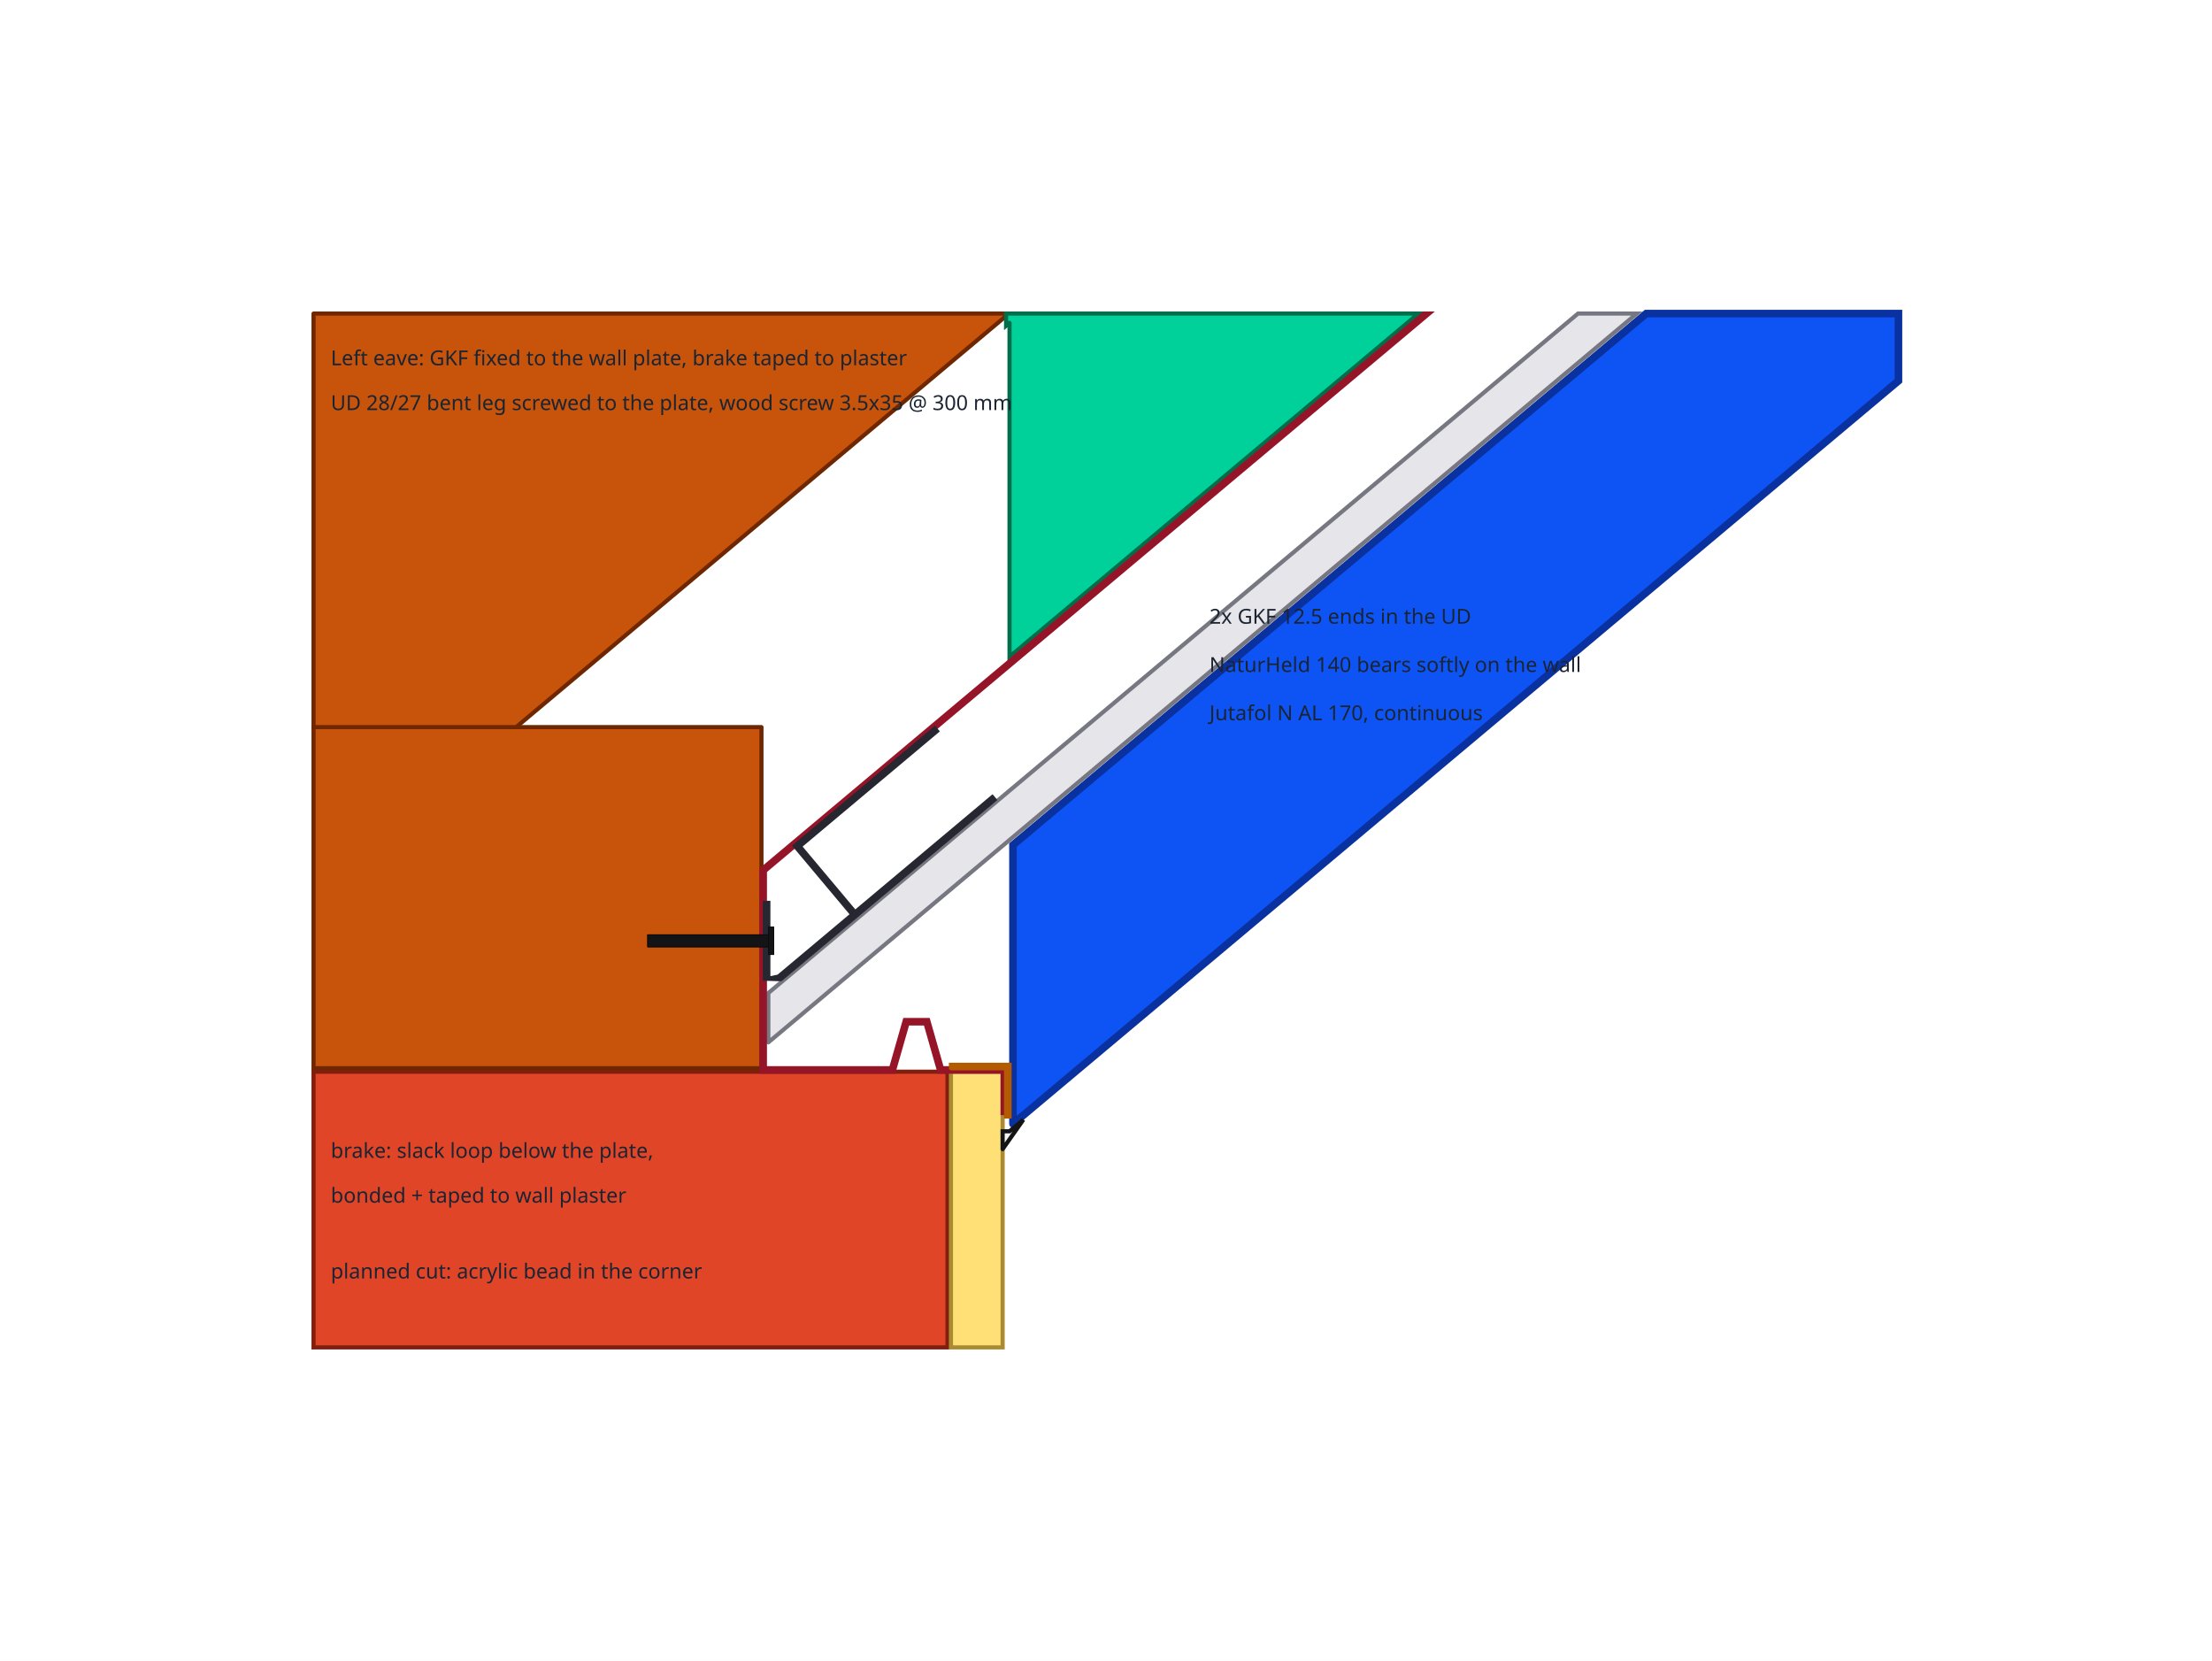
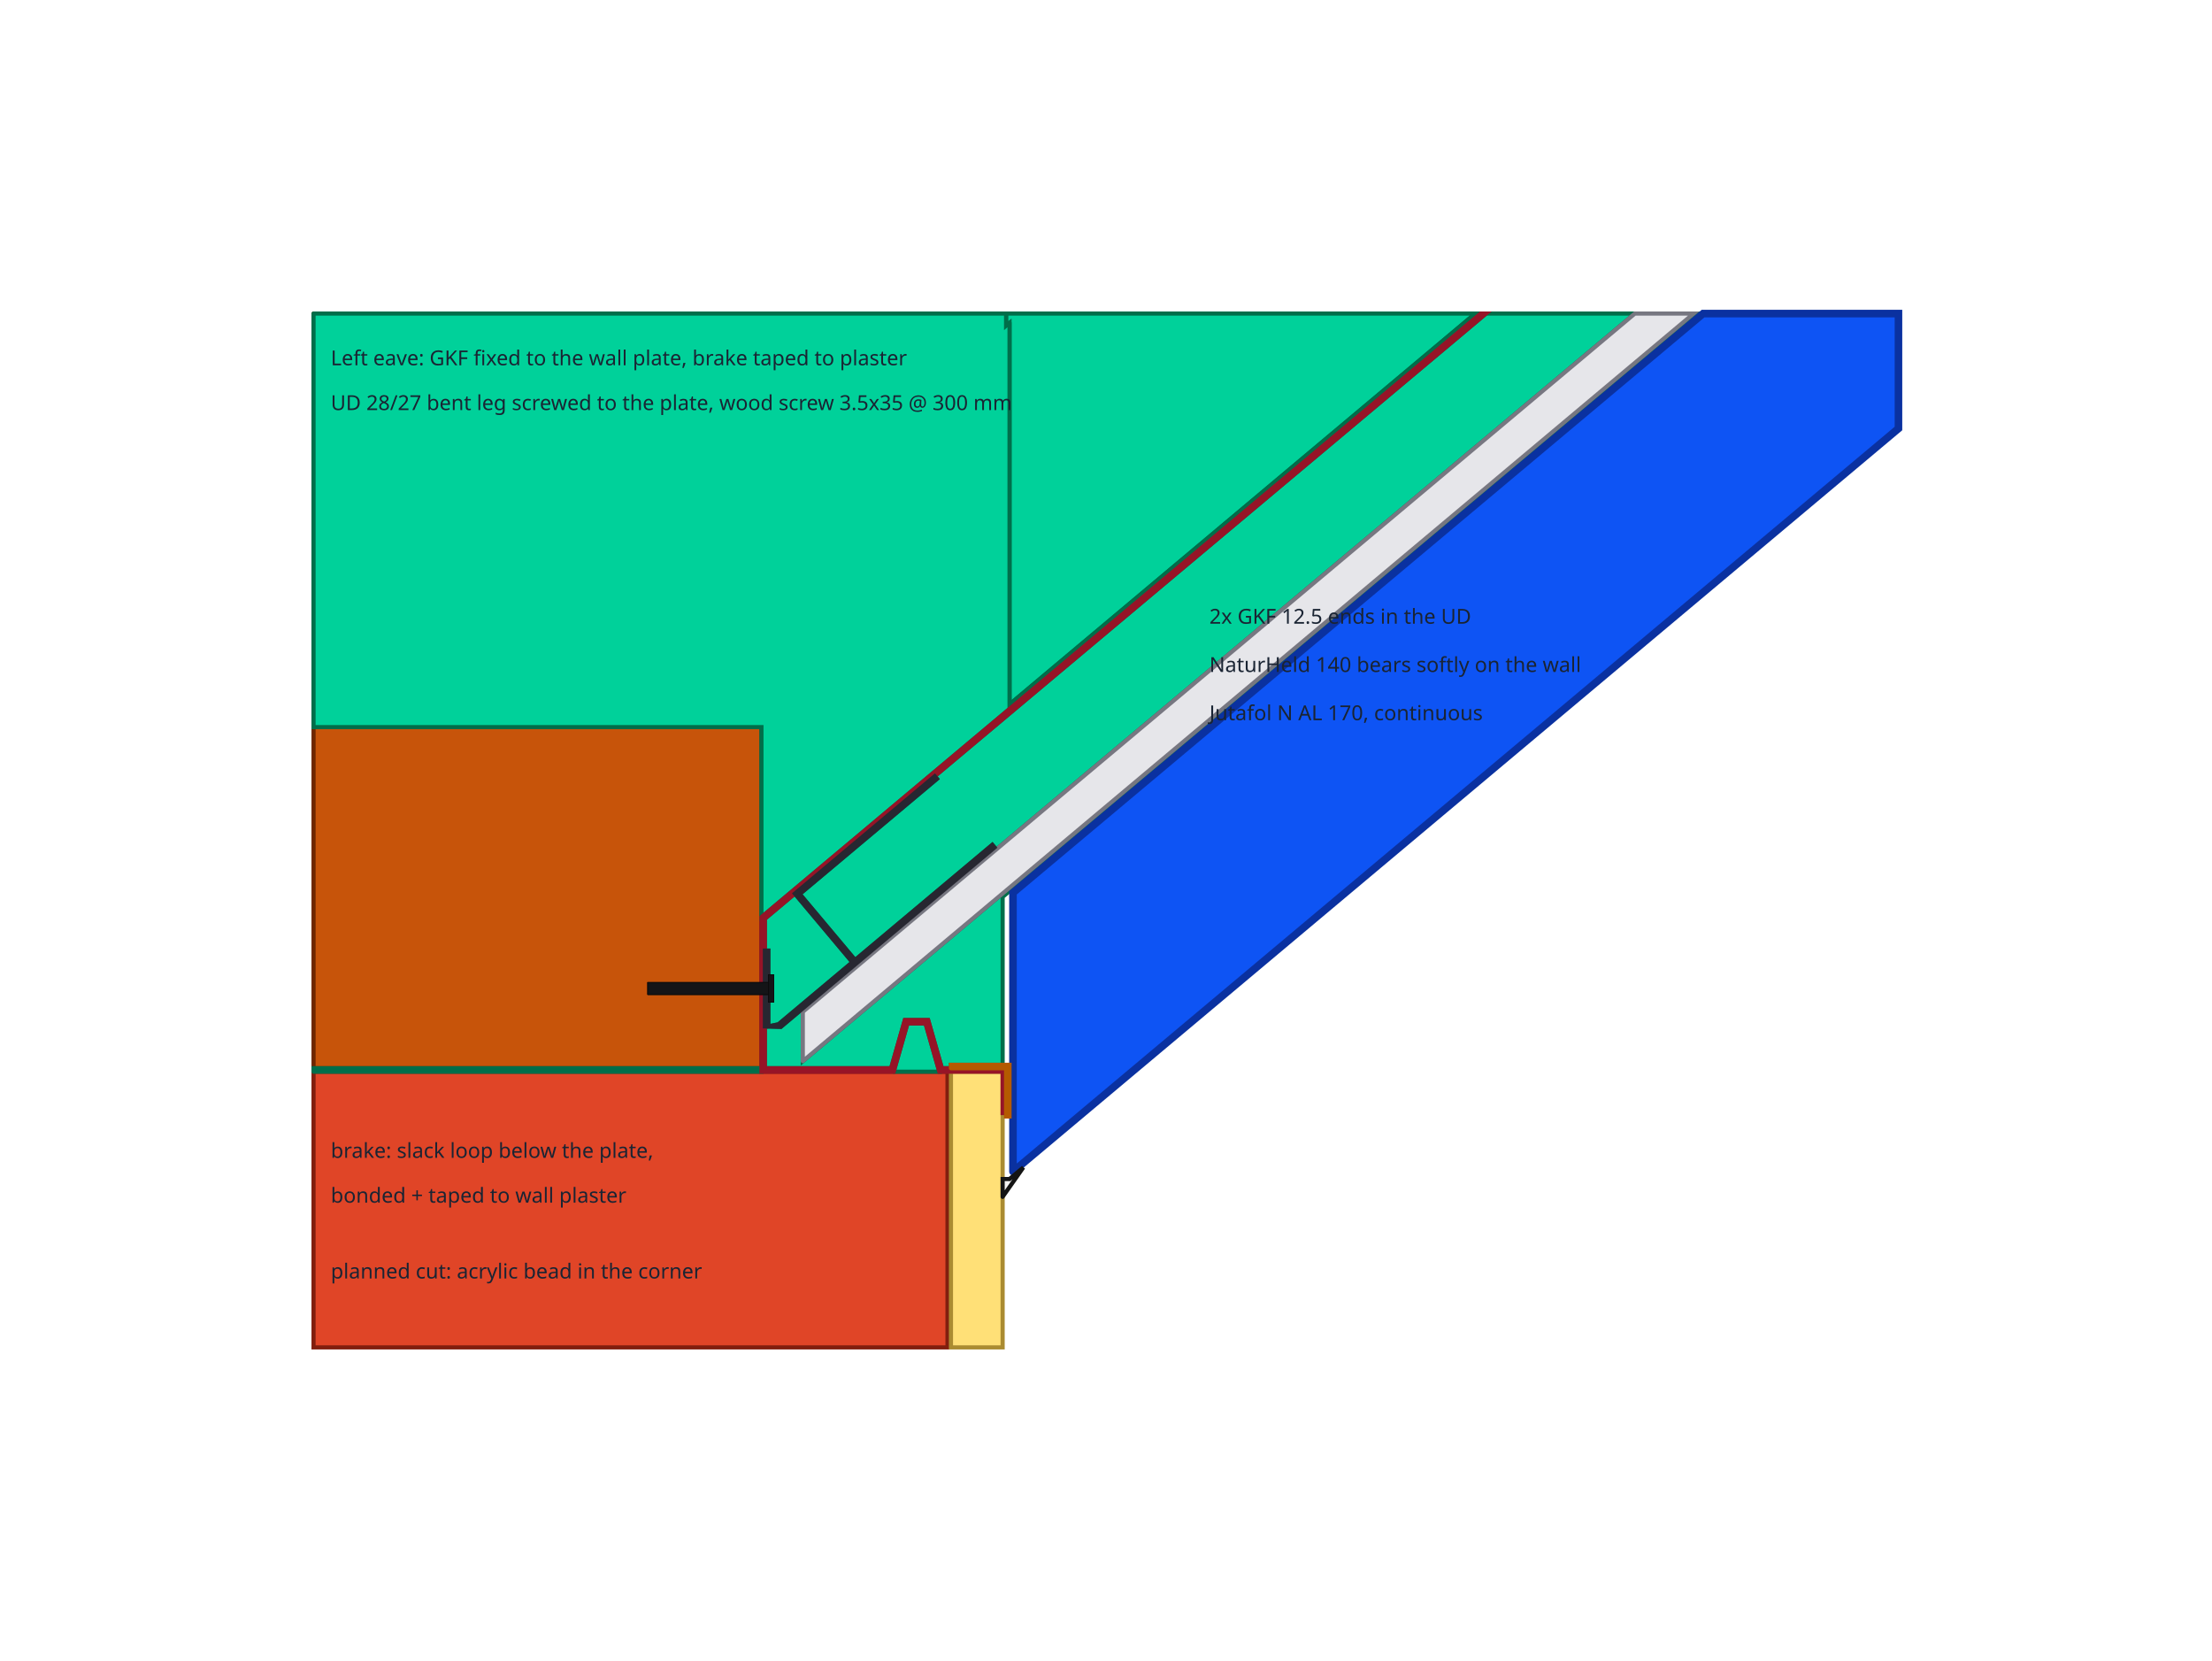
<svg xmlns="http://www.w3.org/2000/svg" width="642.0mm" height="482.0mm" viewBox="-291.0 -3511.0 642.0 482.0" version="1.1">
  <rect x="-291.0" y="-3511.0" width="642.0" height="482.0" fill="#ffffff" />
  <g transform="scale(1,-1)" stroke-linecap="round">
    <g fill="rgb(224,69,39)" stroke="rgb(129,30,14)" stroke-width="1.200" id="masonry">
      <path d="M -16.0,3200.0 L -200.0,3200.0 L -200.0,3120.0 L -16.0,3120.0 L -16.0,3200.0" />
    </g>
    <g fill="rgb(255,224,119)" stroke="rgb(170,139,49)" stroke-width="1.200" id="plaster">
      <path d="M 0.0,3200.0 L -15.0,3200.0 L -15.0,3120.0 L 0.0,3120.0 L 0.0,3200.0" />
    </g>
    <g fill="rgb(199,84,10)" stroke="rgb(110,39,0)" stroke-width="1.200" id="wall_plate">
      <path d="M -70.0,3300.0 L -200.0,3300.0 L -200.0,3201.0 L -70.0,3201.0 L -70.0,3300.0" />
    </g>
    <g fill="rgb(199,84,10)" stroke="rgb(110,39,0)" stroke-width="1.200" id="rafters">
      <path d="M -200.0,3420.0 L -200.0,3300.0 L -141.187,3300.0 L 1.823,3420.0 L -200.0,3420.0" />
    </g>
    <g fill="rgb(0,209,154)" stroke="rgb(0,110,74)" stroke-width="1.200" id="plenum_wool">
-       <path d="M 2.0,3417.309 L 2.0,3320.422 L 120.673,3420.0 L 1.0,3420.0 L 1.0,3416.47 L 2.0,3417.309" />
+       <path d="M 2.0,3417.309 L 2.0,3306.576 L 137.173,3420.0 L 1.0,3420.0 L 1.0,3416.47 L 2.0,3417.309" />
+       <path d="M -200.0,3200.0 L -70.0,3200.0 L -70.0,3201.0 L -200.0,3201.0 L -200.0,3200.0" />
+       <path d="M -200.0,3420.0 L -200.0,3300.0 L -70.0,3300.0 L -70.0,3244.856 L 138.729,3420.0 L 137.173,3420.0 L 2.0,3306.576 L 2.0,3417.309 L 1.0,3416.47 L 1.0,3420.0 L -200.0,3420.0" />
+       <path d="M -31.623,3200.0 L -18.377,3200.0 L -22.377,3214.0 L -27.623,3214.0 L -31.623,3200.0" />
+       <path d="M 0.0,3250.724 L 201.736,3420.0 L 200.544,3420.0 L -58.0,3203.056 L -58.0,3217.374 L 183.481,3420.0 L 140.284,3420.0 L -19.709,3285.749 L -19.067,3284.983 L -58.901,3251.558 L -42.831,3232.407 L -2.997,3265.832 L -2.354,3265.066 L -64.404,3213 L -69.0,3213.143 L -69.0,3201.0 L -32.377,3201.0 L -28.377,3215.0 L -21.623,3215.0 L -17.623,3201.0 L -15.0,3201.0 L -15.0,3202.0 L 0.0,3202.0 L 0.0,3250.724" />
+       <path d="M -69.0,3244.389 L -69.0,3235.143 L -68.0,3235.143 L -68.0,3213.143 L -65.047,3213.766 L -43.597,3231.764 L -60.31,3251.681 L -69.0,3244.389" />
    </g>
    <g fill="rgb(14,84,244)" stroke="rgb(10,49,160)" stroke-width="2.200" id="slope_naturheld_140">
-       <path d="M 3.0,3184.846 L 260.0,3400.494 L 260.0,3420.0 L 186.791,3420.0 L 3.0,3265.781 L 3.0,3184.846" />
+       <path d="M 3.0,3171 L 260.0,3386.649 L 260.0,3420.0 L 203.291,3420.0 L 3.0,3251.936 L 3.0,3171" />
    </g>
    <g fill="rgb(230,230,234)" stroke="rgb(119,119,129)" stroke-width="1.200" id="slope_gkf">
-       <path d="M -68.0,3208.51 L 184.044,3420.0 L 166.981,3420.0 L -68.0,3222.828 L -68.0,3208.51" />
+       <path d="M -58.0,3203.056 L 200.544,3420.0 L 183.481,3420.0 L -58.0,3217.374 L -58.0,3203.056" />
    </g>
    <g fill="rgb(224,34,59)" stroke="rgb(150,20,39)" stroke-width="1.200" id="slope_foil">
-       <path d="M -22.377,3214.0 L -18.377,3200.0 L 0.0,3200.0 L 0.0,3188.0 L 1.0,3188.0 L 1.0,3201.0 L -17.623,3201.0 L -21.623,3215.0 L -28.377,3215.0 L -32.377,3201.0 L -69.0,3201.0 L -69.0,3258.235 L 123.784,3420.0 L 122.229,3420.0 L -70.0,3258.701 L -70.0,3200.0 L -31.623,3200.0 L -27.623,3214.0 L -22.377,3214.0" />
+       <path d="M -22.377,3214.0 L -18.377,3200.0 L 0.0,3200.0 L 0.0,3188.0 L 1.0,3188.0 L 1.0,3201.0 L -17.623,3201.0 L -21.623,3215.0 L -28.377,3215.0 L -32.377,3201.0 L -69.0,3201.0 L -69.0,3244.389 L 140.284,3420.0 L 138.729,3420.0 L -70.0,3244.856 L -70.0,3200.0 L -31.623,3200.0 L -27.623,3214.0 L -22.377,3214.0" />
    </g>
    <g fill="rgb(255,139,0)" stroke="rgb(180,90,0)" stroke-width="1.200" id="vapour_brake_tape">
      <path d="M -15.0,3201.0 L 1.0,3201.0 L 1.0,3187.0 L 2.0,3187.0 L 2.0,3202.0 L -15.0,3202.0 L -15.0,3201.0" />
    </g>
    <g fill="rgb(119,119,129)" stroke="rgb(39,39,49)" stroke-width="1.200" id="eave_ud">
-       <path d="M -68.0,3226.989 L -68.0,3248.989 L -69.0,3248.989 L -69.0,3226.989 L -64.404,3226.845 L -2.354,3278.911 L -2.997,3279.677 L -42.831,3246.252 L -58.901,3265.403 L -19.067,3298.828 L -19.709,3299.594 L -60.31,3265.527 L -43.597,3245.609 L -65.047,3227.611 L -68.0,3226.989" />
+       <path d="M -68.0,3213.143 L -68.0,3235.143 L -69.0,3235.143 L -69.0,3213.143 L -64.404,3213 L -2.354,3265.066 L -2.997,3265.832 L -42.831,3232.407 L -58.901,3251.558 L -19.067,3284.983 L -19.709,3285.749 L -60.31,3251.681 L -43.597,3231.764 L -65.047,3213.766 L -68.0,3213.143" />
    </g>
    <g fill="rgb(244,244,244)" stroke="rgb(20,20,20)" stroke-width="1.200" id="eave_acrylic">
-       <path d="M 0.0,3177.523 L 6.0,3186.057 L 2.0,3182.701 L 0.0,3182.701 L 0.0,3177.523" />
+       <path d="M 0.0,3163.678 L 6.0,3172.212 L 2.0,3168.856 L 0.0,3168.856 L 0.0,3163.678" />
    </g>
    <g fill="rgb(20,20,23)" stroke="rgb(10,10,11)" stroke-width="0.200" id="joint_screw">
-       <path d="M -68.0,3233.989 L -66.4,3233.989 L -66.4,3241.989 L -68.0,3241.989 L -68.0,3233.989" />
-       <path d="M -103.0,3236.239 L -68.0,3236.239 L -68.0,3239.739 L -103.0,3239.739 L -103.0,3236.239" />
-       <path d="M -68.0,3233.989 L -66.4,3233.989 L -66.4,3241.989 L -68.0,3241.989 L -68.0,3233.989" />
-       <path d="M -103.0,3236.239 L -68.0,3236.239 L -68.0,3239.739 L -103.0,3239.739 L -103.0,3236.239" />
-       <path d="M -103.0,3236.239 L -68.0,3236.239 L -68.0,3239.739 L -103.0,3239.739 L -103.0,3236.239" />
+       <path d="M -68.0,3220.143 L -66.4,3220.143 L -66.4,3228.143 L -68.0,3228.143 L -68.0,3220.143" />
+       <path d="M -103.0,3222.393 L -68.0,3222.393 L -68.0,3225.893 L -103.0,3225.893 L -103.0,3222.393" />
+       <path d="M -68.0,3220.143 L -66.4,3220.143 L -66.4,3228.143 L -68.0,3228.143 L -68.0,3220.143" />
+       <path d="M -103.0,3222.393 L -68.0,3222.393 L -68.0,3225.893 L -103.0,3225.893 L -103.0,3222.393" />
+       <path d="M -103.0,3222.393 L -68.0,3222.393 L -68.0,3225.893 L -103.0,3225.893 L -103.0,3222.393" />
    </g>
  </g>
  <g font-family="sans-serif" font-size="6.0" fill="#1a2433">
    <text x="-195.0" y="-3405.0">Left eave: GKF fixed to the wall plate, brake taped to plaster</text>
    <text x="-195.0" y="-3392.0">UD 28/27 bent leg screwed to the plate, wood screw 3.5x35 @ 300 mm</text>
    <text x="60.0" y="-3330.0">2x GKF 12.5 ends in the UD</text>
    <text x="60.0" y="-3316.0">NaturHeld 140 bears softly on the wall</text>
    <text x="60.0" y="-3302.0">Jutafol N AL 170, continuous</text>
    <text x="-195.0" y="-3175.0">brake: slack loop below the plate,</text>
    <text x="-195.0" y="-3162.0">bonded + taped to wall plaster</text>
    <text x="-195.0" y="-3140.0">planned cut: acrylic bead in the corner</text>
  </g>
</svg>
